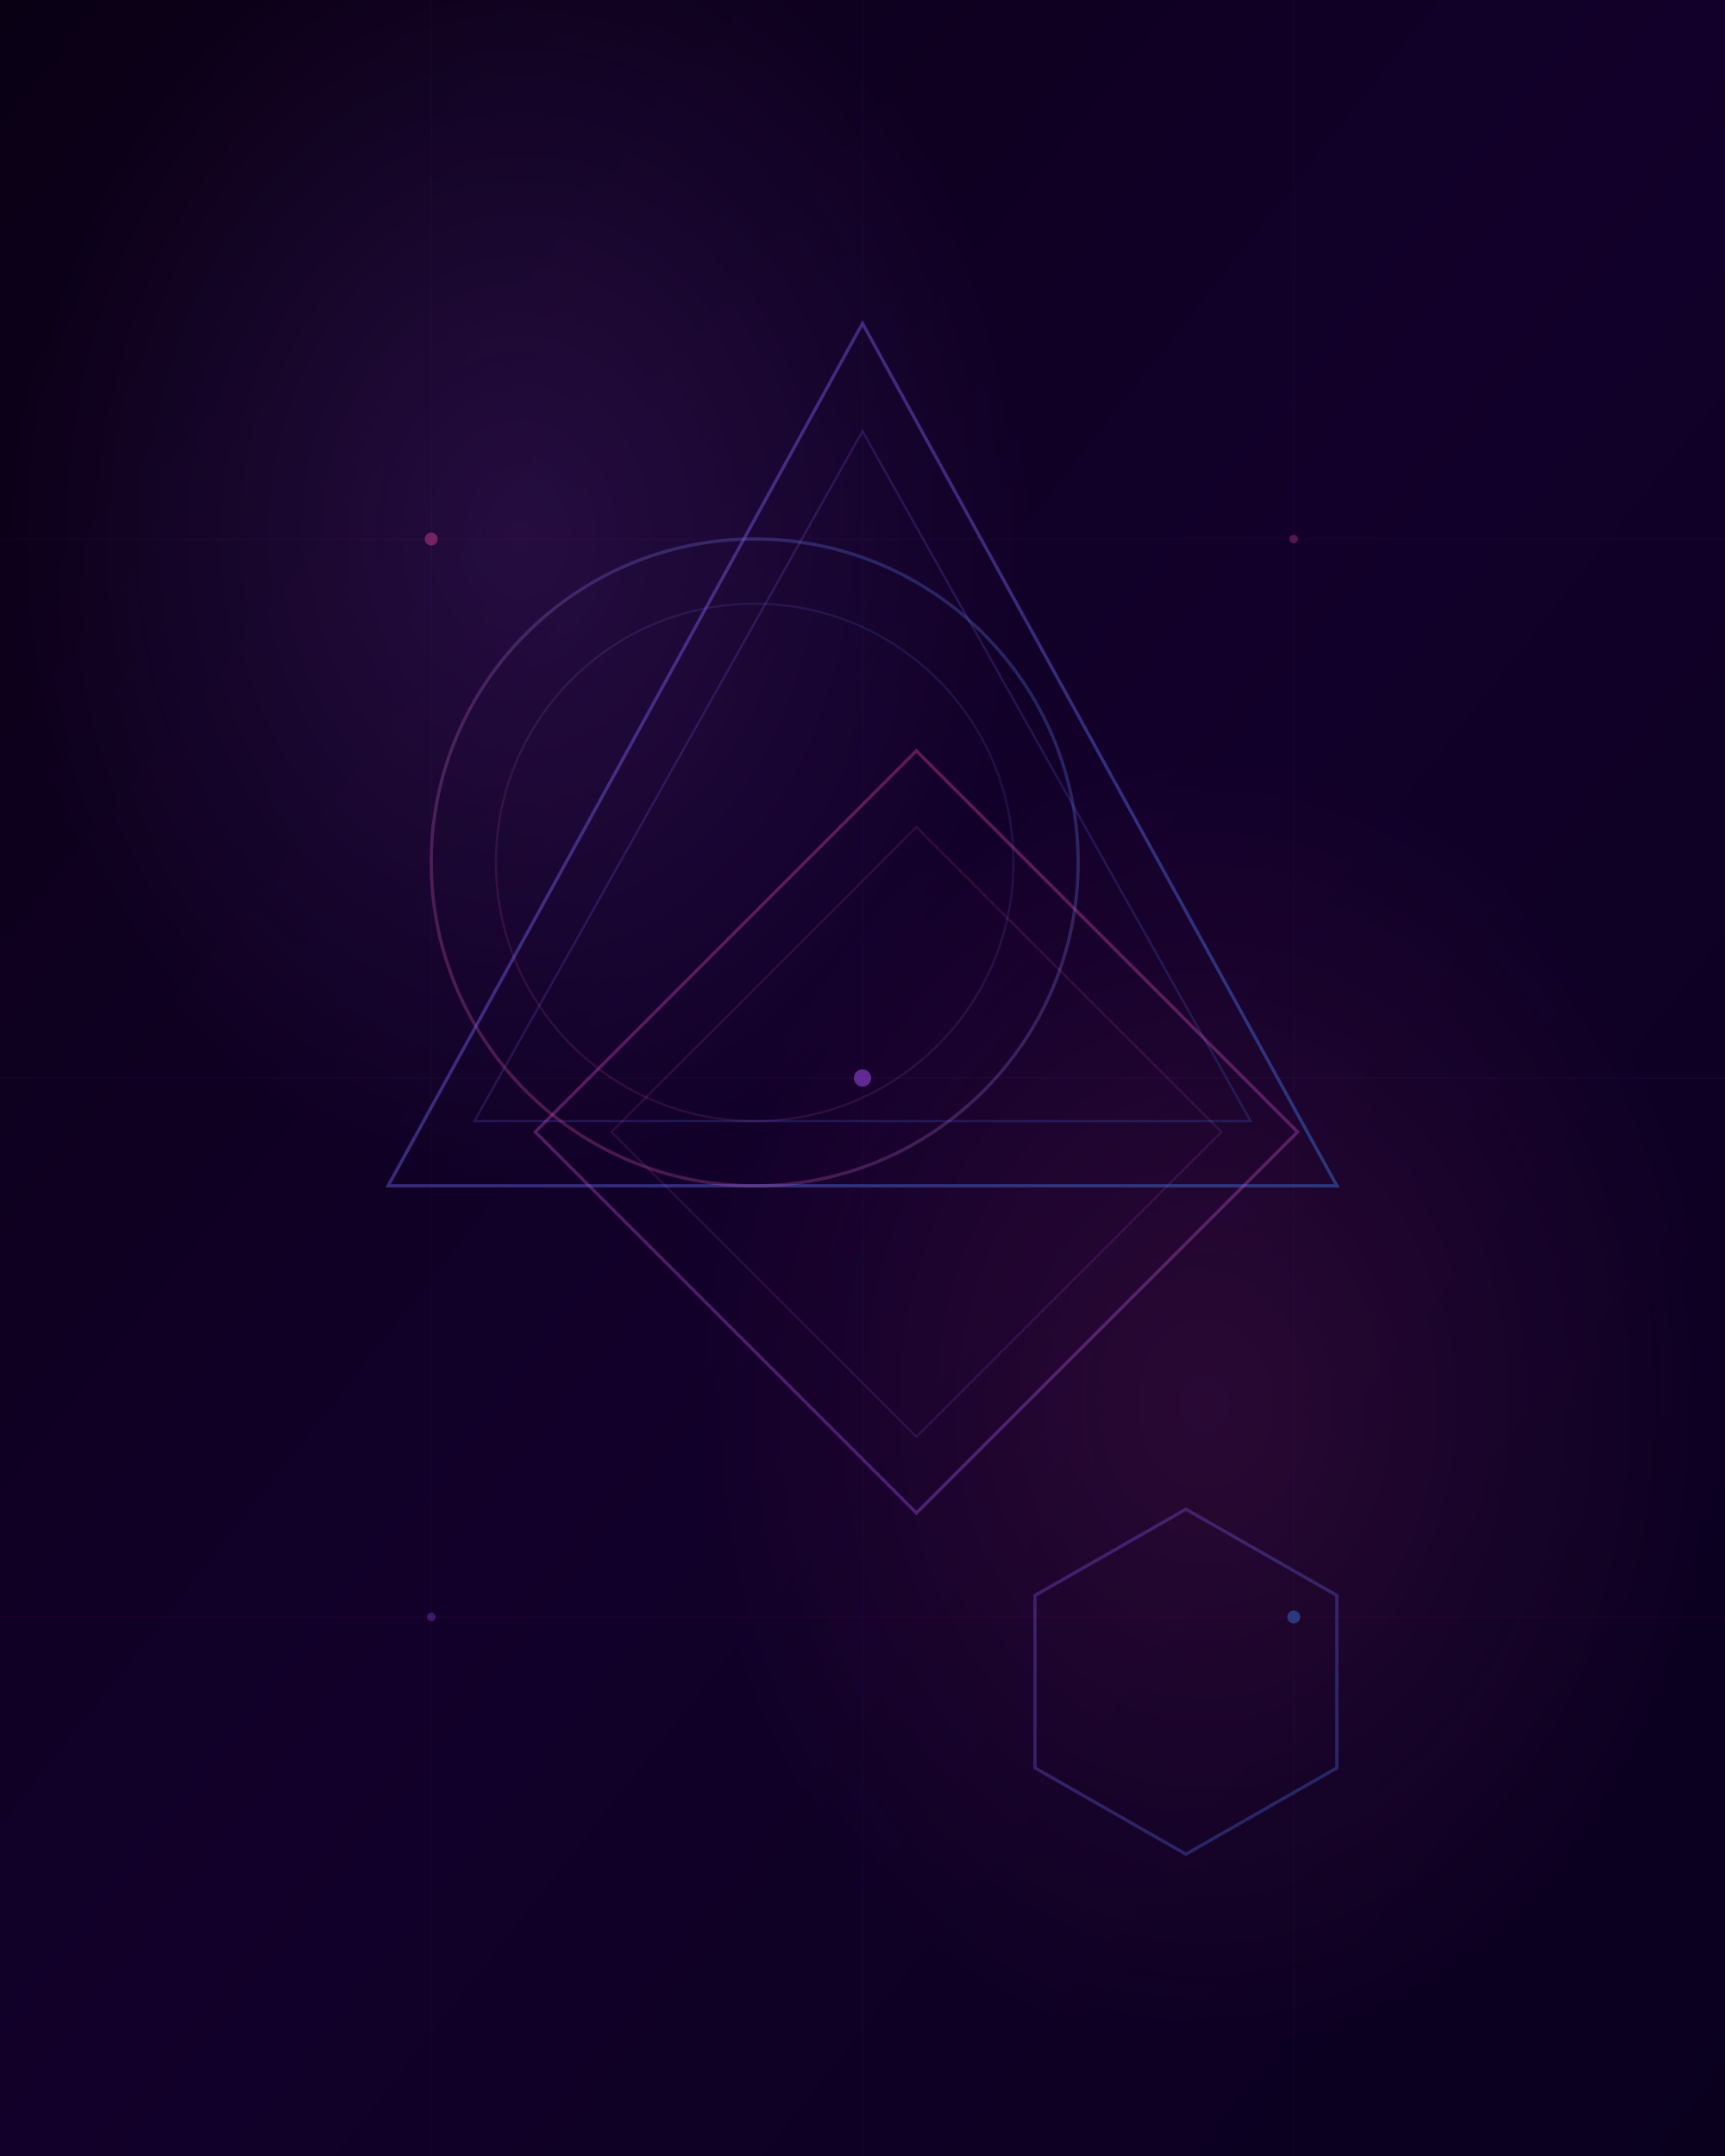
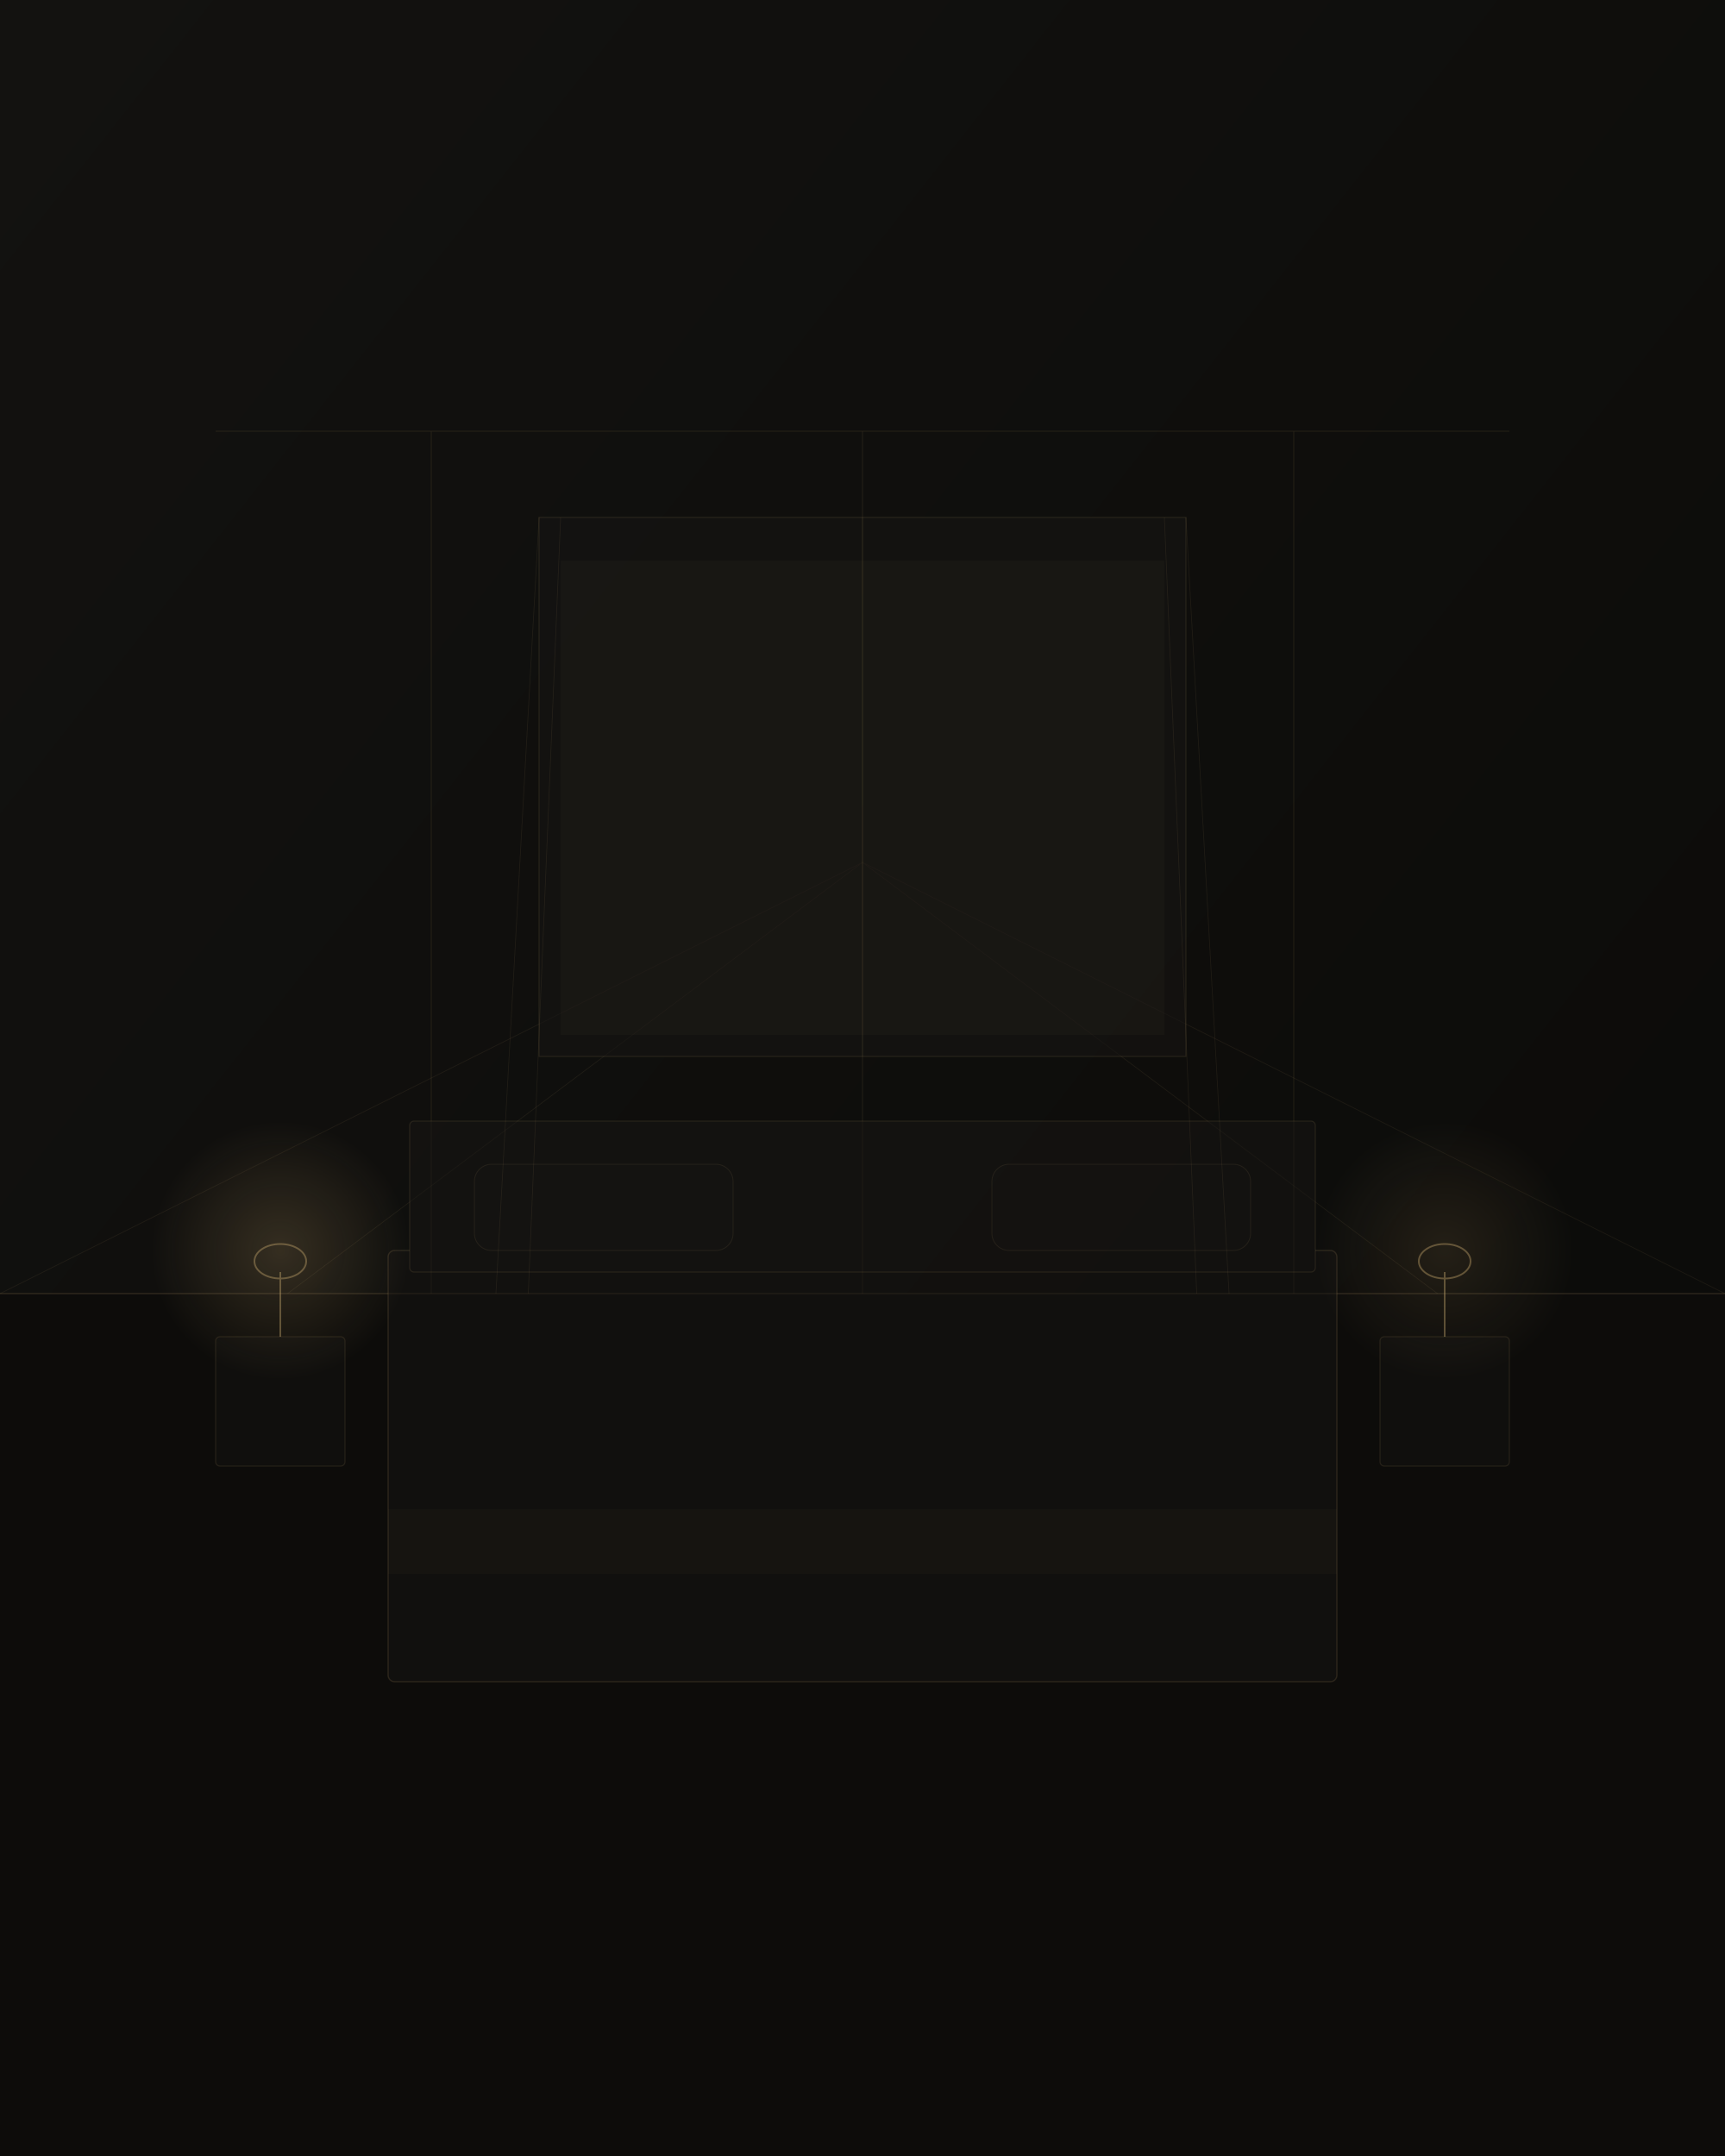
- <svg xmlns="http://www.w3.org/2000/svg" width="800" height="1000" viewBox="0 0 800 1000">
+ <svg xmlns="http://www.w3.org/2000/svg" viewBox="0 0 800 1000" width="800" height="1000">
  <defs>
    <linearGradient id="bg" x1="0%" y1="0%" x2="100%" y2="100%">
-       <stop offset="0%" stop-color="#0a0014" />
-       <stop offset="50%" stop-color="#12002a" />
-       <stop offset="100%" stop-color="#0a001e" />
+       <stop offset="0%" stop-color="#131210" />
+       <stop offset="100%" stop-color="#0a0a08" />
    </linearGradient>
-     <linearGradient id="neon1" x1="0%" y1="0%" x2="100%" y2="100%">
-       <stop offset="0%" stop-color="#a855f7" />
-       <stop offset="100%" stop-color="#3b82f6" />
-     </linearGradient>
-     <linearGradient id="neon2" x1="0%" y1="0%" x2="100%" y2="100%">
-       <stop offset="0%" stop-color="#ec4899" />
-       <stop offset="100%" stop-color="#a855f7" />
-     </linearGradient>
-     <linearGradient id="neon3" x1="100%" y1="0%" x2="0%" y2="100%">
-       <stop offset="0%" stop-color="#3b82f6" />
-       <stop offset="100%" stop-color="#ec4899" />
-     </linearGradient>
-     <radialGradient id="glow1" cx="30%" cy="25%" r="30%">
-       <stop offset="0%" stop-color="#a855f7" stop-opacity="0.15" />
-       <stop offset="100%" stop-color="#a855f7" stop-opacity="0" />
+     <radialGradient id="lampGlow1" cx="50%" cy="50%" r="50%">
+       <stop offset="0%" stop-color="#c9a96e" stop-opacity="0.2" />
+       <stop offset="100%" stop-color="#c9a96e" stop-opacity="0" />
    </radialGradient>
-     <radialGradient id="glow2" cx="70%" cy="65%" r="30%">
-       <stop offset="0%" stop-color="#ec4899" stop-opacity="0.12" />
-       <stop offset="100%" stop-color="#ec4899" stop-opacity="0" />
+     <radialGradient id="lampGlow2" cx="50%" cy="50%" r="50%">
+       <stop offset="0%" stop-color="#c9a96e" stop-opacity="0.12" />
+       <stop offset="100%" stop-color="#c9a96e" stop-opacity="0" />
    </radialGradient>
  </defs>
  <rect width="800" height="1000" fill="url(#bg)" />
-   <rect width="800" height="1000" fill="url(#glow1)" />
-   <rect width="800" height="1000" fill="url(#glow2)" />
-   <polygon points="400,150 180,550 620,550" fill="none" stroke="url(#neon1)" stroke-width="1.5" stroke-opacity="0.4" />
-   <polygon points="400,200 220,520 580,520" fill="none" stroke="url(#neon1)" stroke-width="1" stroke-opacity="0.2" />
-   <rect x="300" y="400" width="250" height="250" fill="none" stroke="url(#neon2)" stroke-width="1.5" stroke-opacity="0.35" transform="rotate(45, 425, 525)" />
-   <rect x="325" y="425" width="200" height="200" fill="none" stroke="url(#neon2)" stroke-width="1" stroke-opacity="0.15" transform="rotate(45, 425, 525)" />
-   <circle cx="350" cy="400" r="150" fill="none" stroke="url(#neon3)" stroke-width="1.5" stroke-opacity="0.3" />
-   <circle cx="350" cy="400" r="120" fill="none" stroke="url(#neon3)" stroke-width="1" stroke-opacity="0.15" />
-   <polygon points="550,700 620,740 620,820 550,860 480,820 480,740" fill="none" stroke="url(#neon1)" stroke-width="1.5" stroke-opacity="0.3" />
-   <line x1="0" y1="500" x2="800" y2="500" stroke="#a855f7" stroke-opacity="0.06" stroke-width="0.5" />
-   <line x1="400" y1="0" x2="400" y2="1000" stroke="#3b82f6" stroke-opacity="0.06" stroke-width="0.5" />
-   <line x1="0" y1="250" x2="800" y2="250" stroke="#ec4899" stroke-opacity="0.04" stroke-width="0.5" />
-   <line x1="0" y1="750" x2="800" y2="750" stroke="#ec4899" stroke-opacity="0.04" stroke-width="0.5" />
-   <line x1="200" y1="0" x2="200" y2="1000" stroke="#a855f7" stroke-opacity="0.04" stroke-width="0.5" />
-   <line x1="600" y1="0" x2="600" y2="1000" stroke="#a855f7" stroke-opacity="0.04" stroke-width="0.5" />
-   <circle cx="400" cy="500" r="4" fill="#a855f7" fill-opacity="0.5" />
-   <circle cx="200" cy="250" r="3" fill="#ec4899" fill-opacity="0.4" />
-   <circle cx="600" cy="750" r="3" fill="#3b82f6" fill-opacity="0.4" />
-   <circle cx="200" cy="750" r="2" fill="#a855f7" fill-opacity="0.3" />
-   <circle cx="600" cy="250" r="2" fill="#ec4899" fill-opacity="0.3" />
+   <g stroke="#c9a96e" stroke-width="0.3" opacity="0.1">
+     <line x1="400" y1="400" x2="0" y2="700" />
+     <line x1="400" y1="400" x2="800" y2="700" />
+     <line x1="400" y1="400" x2="0" y2="600" />
+     <line x1="400" y1="400" x2="800" y2="600" />
+   </g>
+   <polygon points="0,600 800,600 800,1000 0,1000" fill="#0d0c0a" />
+   <line x1="0" y1="600" x2="800" y2="600" stroke="#c9a96e" stroke-width="0.5" opacity="0.2" />
+   <g stroke="#c9a96e" stroke-width="0.4" opacity="0.12">
+     <line x1="200" y1="200" x2="200" y2="600" />
+     <line x1="400" y1="200" x2="400" y2="600" />
+     <line x1="600" y1="200" x2="600" y2="600" />
+     <line x1="100" y1="200" x2="700" y2="200" />
+   </g>
+   <g opacity="0.5">
+     <rect x="180" y="580" width="440" height="200" rx="3" fill="#151311" stroke="#c9a96e" stroke-width="0.6" stroke-opacity="0.3" />
+     <rect x="190" y="520" width="420" height="70" rx="2" fill="#171513" stroke="#c9a96e" stroke-width="0.5" stroke-opacity="0.25" />
+     <rect x="220" y="540" width="120" height="40" rx="8" fill="#1a1816" stroke="#c9a96e" stroke-width="0.4" stroke-opacity="0.2" />
+     <rect x="460" y="540" width="120" height="40" rx="8" fill="#1a1816" stroke="#c9a96e" stroke-width="0.4" stroke-opacity="0.2" />
+     <rect x="180" y="700" width="440" height="30" fill="#c9a96e" opacity="0.06" />
+   </g>
+   <rect x="100" y="620" width="60" height="60" rx="2" fill="#131210" stroke="#c9a96e" stroke-width="0.5" stroke-opacity="0.25" opacity="0.5" />
+   <rect x="640" y="620" width="60" height="60" rx="2" fill="#131210" stroke="#c9a96e" stroke-width="0.5" stroke-opacity="0.25" opacity="0.5" />
+   <circle cx="130" cy="580" r="60" fill="url(#lampGlow1)" />
+   <circle cx="670" cy="580" r="60" fill="url(#lampGlow2)" />
+   <g stroke="#c9a96e" stroke-width="0.8" fill="none" opacity="0.4">
+     <line x1="130" y1="620" x2="130" y2="590" />
+     <ellipse cx="130" cy="585" rx="12" ry="8" />
+     <line x1="670" y1="620" x2="670" y2="590" />
+     <ellipse cx="670" cy="585" rx="12" ry="8" />
+   </g>
+   <rect x="250" y="240" width="300" height="250" fill="#151412" stroke="#c9a96e" stroke-width="0.5" stroke-opacity="0.2" opacity="0.6" />
+   <line x1="400" y1="240" x2="400" y2="490" stroke="#c9a96e" stroke-width="0.3" opacity="0.15" />
+   <g stroke="#c9a96e" stroke-width="0.3" opacity="0.1">
+     <line x1="250" y1="240" x2="230" y2="600" />
+     <line x1="260" y1="240" x2="245" y2="600" />
+     <line x1="550" y1="240" x2="570" y2="600" />
+     <line x1="540" y1="240" x2="555" y2="600" />
+   </g>
+   <rect x="260" y="260" width="280" height="220" fill="#c9a96e" opacity="0.03" />
</svg>
